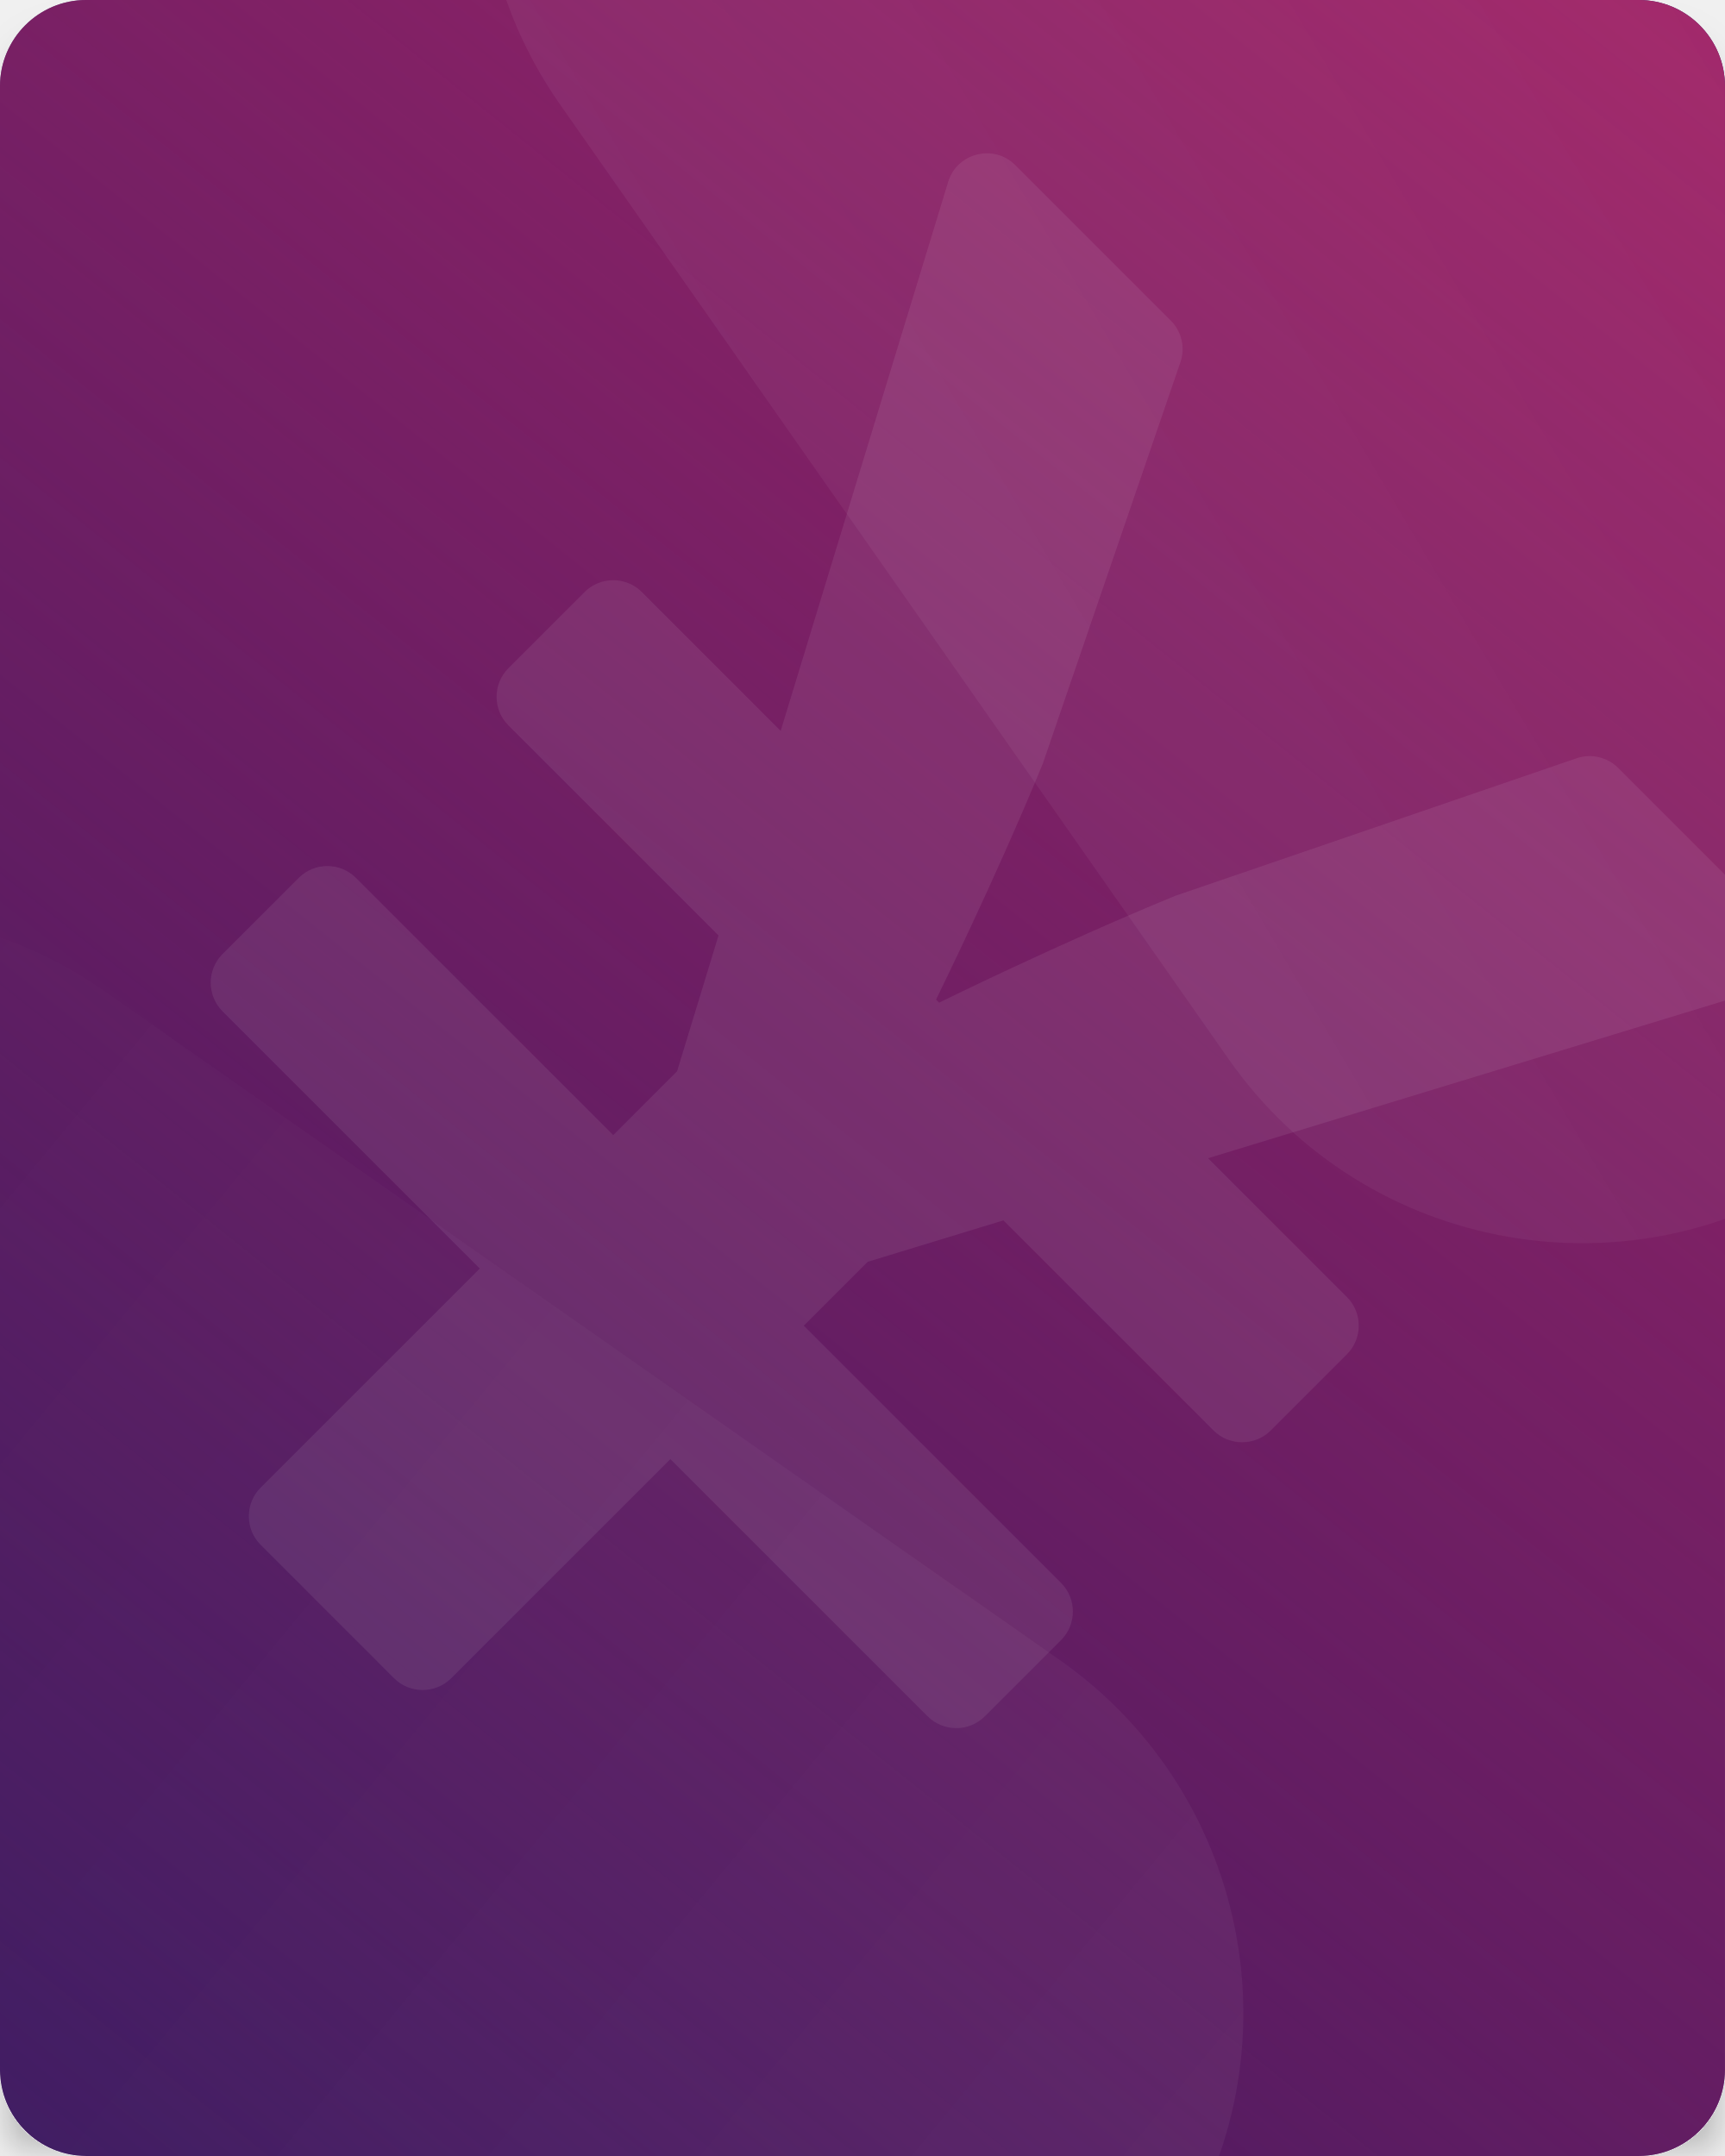
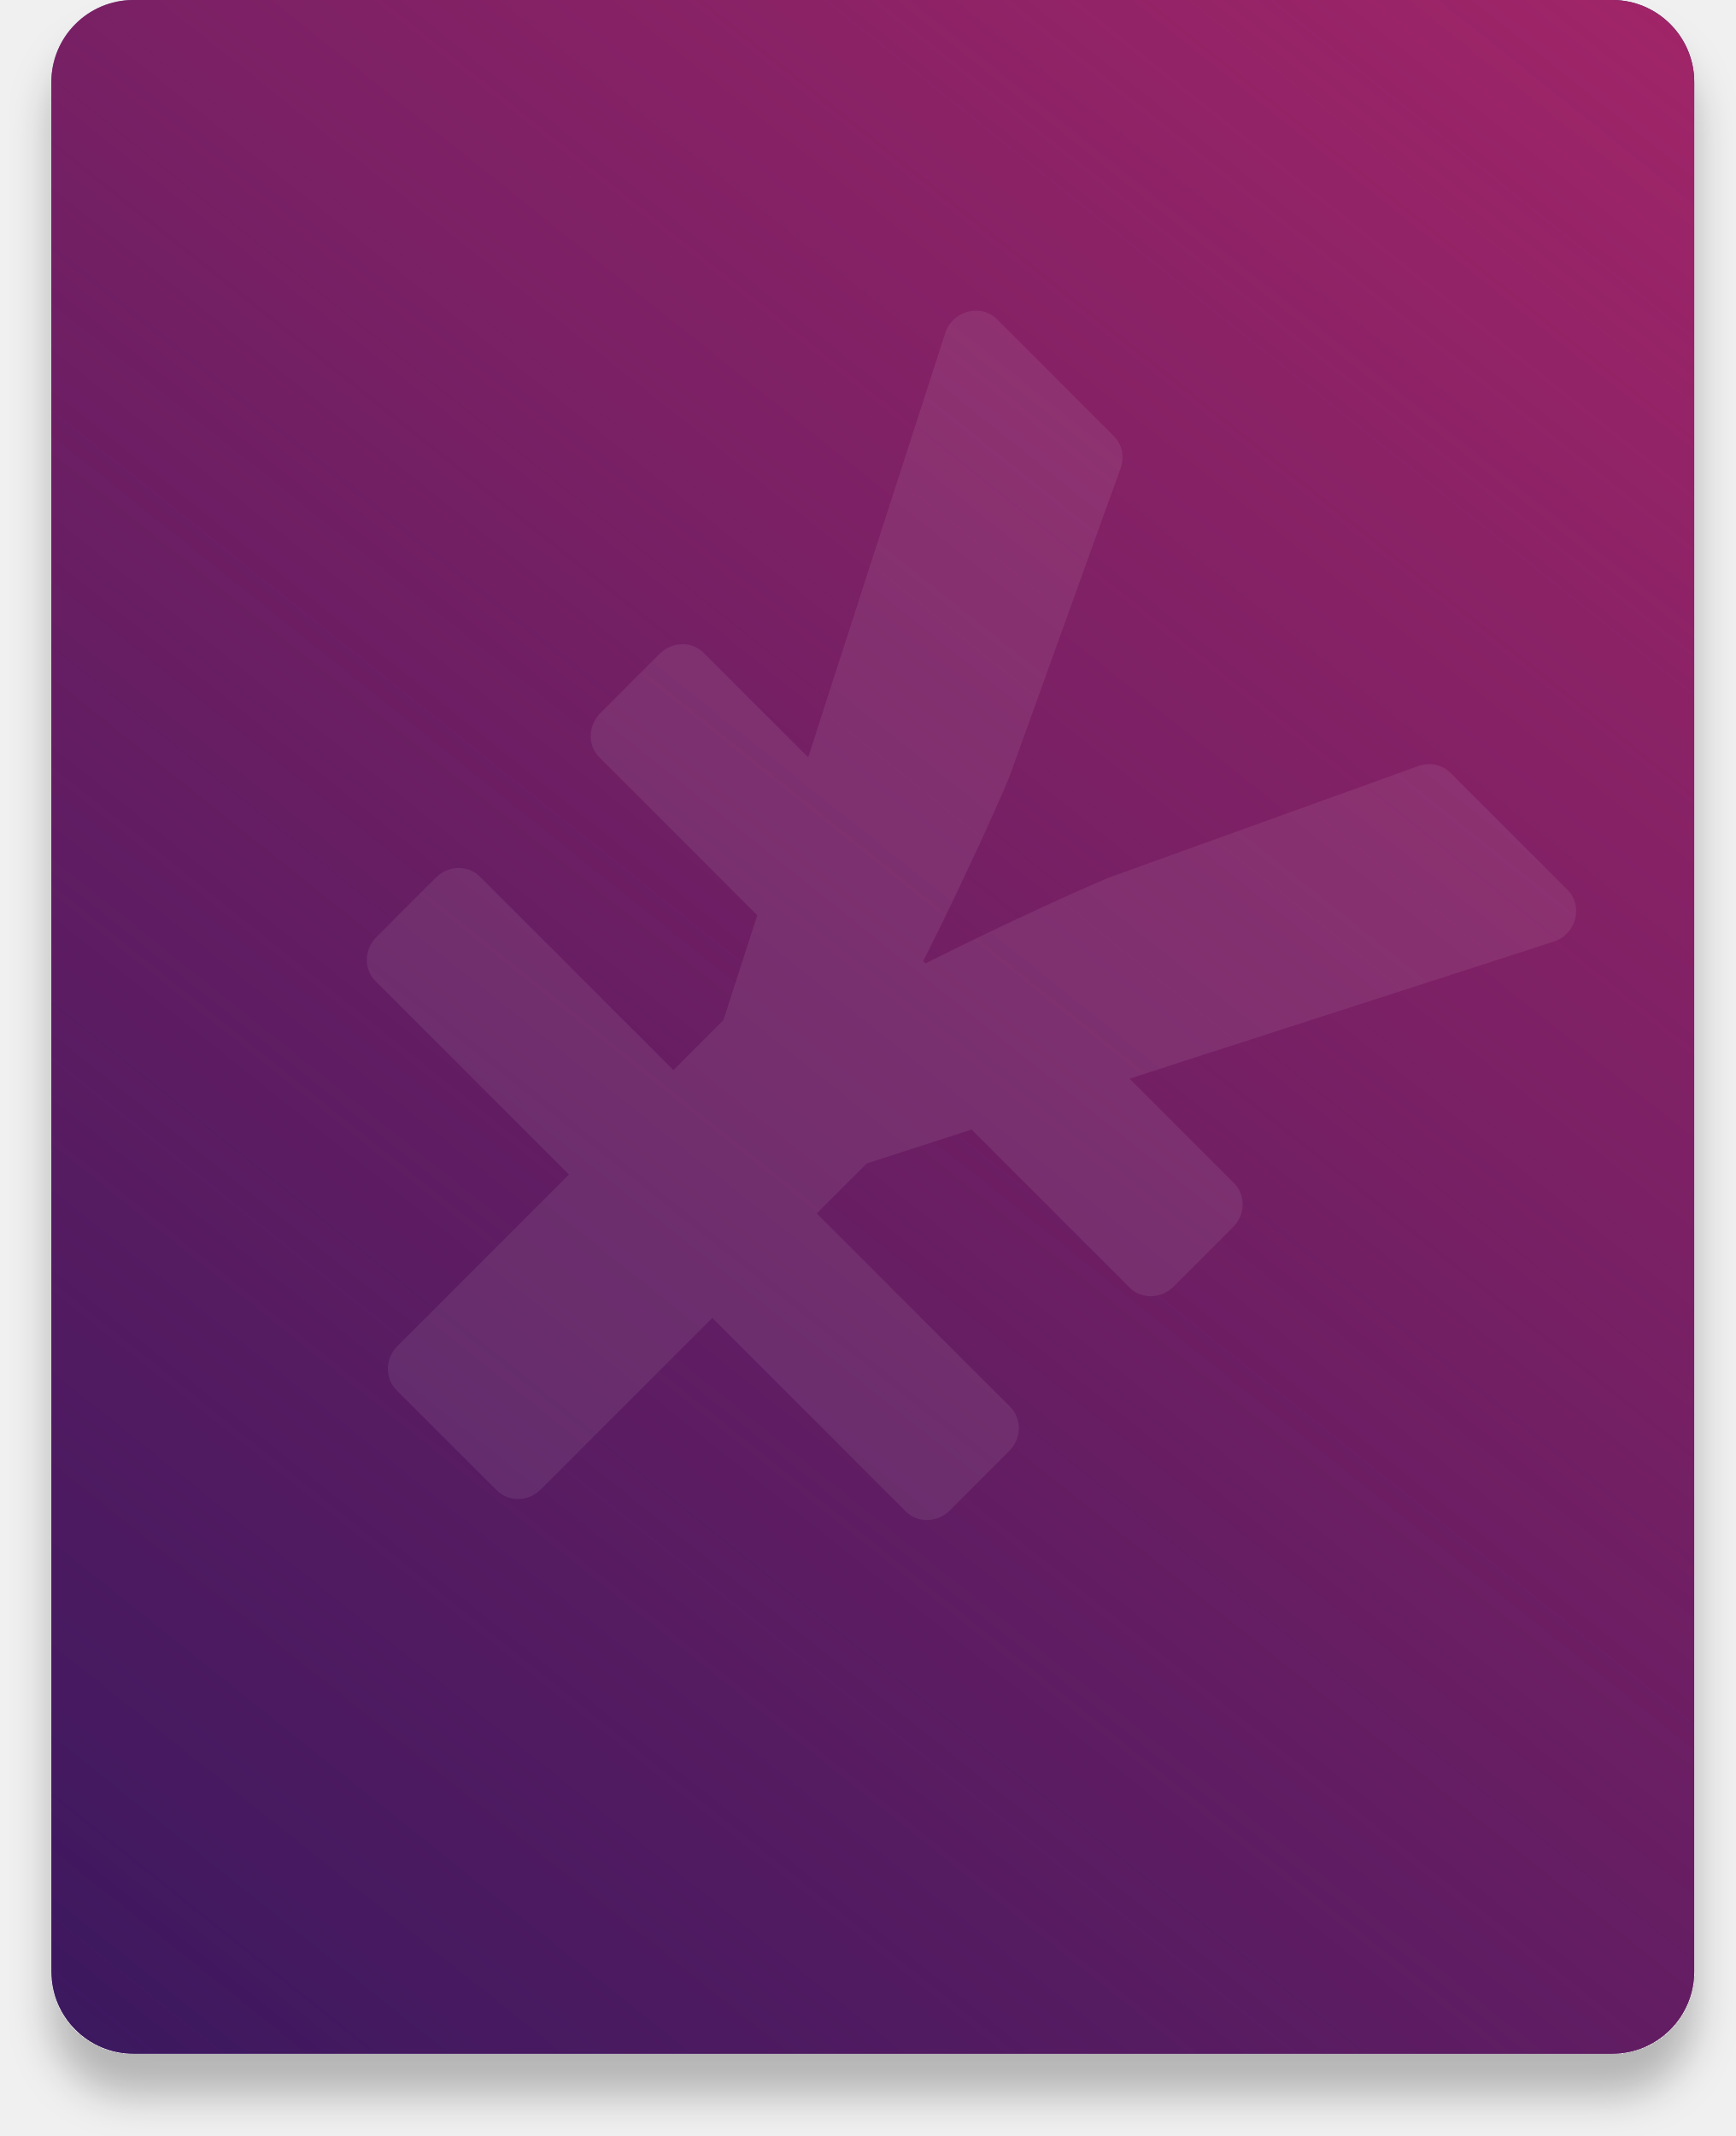
- <svg xmlns="http://www.w3.org/2000/svg" fill="none" viewBox="0 0 160 200">
-   <g filter="url(#a)">
-     <rect width="160" height="200" x="-.002" y="-.001" fill="#3B185F" rx="8" />
-     <rect width="160" height="200" x="-.002" y="-.001" fill="url(#b)" rx="8" />
+ <svg xmlns="http://www.w3.org/2000/svg" width="169" height="208" viewBox="0 0 169 208" fill="none">
+   <g filter="url(#filter0_d)">
+     <rect x="4.998" y="-0.001" width="160" height="200" rx="8" fill="#3B185F" />
+     <rect x="4.998" y="-0.001" width="160" height="200" rx="8" fill="url(#paint0_linear)" />
  </g>
-   <g clip-path="url(#c)">
-     <path fill="#F5F5F5" fill-opacity=".08" d="m164.534 85.676-14.43-14.429c-1.016-1.016-2.519-1.37-3.867-.906l-37.255 12.772c-10.872 4.464-21.876 9.899-21.876 9.899l-.287-.287s5.436-11.004 9.899-21.876L109.49 33.593c.464-1.348.111-2.85-.906-3.867L94.177 15.319c-2.011-2.011-5.414-1.127-6.231 1.547L72.411 67.799 59.529 54.917c-1.458-1.458-3.845-1.458-5.303 0l-7.071 7.071c-1.458 1.458-1.458 3.845 0 5.303l19.49 19.49-3.845 12.595-5.922 5.922L33.012 81.433c-1.458-1.458-3.845-1.458-5.303 0l-7.071 7.071c-1.458 1.458-1.458 3.845 0 5.303l23.865 23.865-20.329 20.329c-1.458 1.458-1.458 3.845 0 5.303l12.374 12.375c1.458 1.458 3.845 1.458 5.303 0l20.329-20.33 23.865 23.865c1.458 1.459 3.845 1.459 5.303 0l7.071-7.071c1.458-1.458 1.458-3.845 0-5.303l-23.865-23.865 5.922-5.922 12.595-3.845 19.49 19.49c1.458 1.458 3.844 1.458 5.303 0l7.071-7.071c1.458-1.459 1.458-3.845 0-5.304l-12.883-12.882 50.934-15.535c2.696-.795 3.558-4.221 1.547-6.231Z" />
-   </g>
-   <rect width="188.143" height="188.143" x="136.912" y="131.032" fill="url(#d)" fill-opacity=".16" rx="40" transform="rotate(-125 136.912 131.032)" />
-   <rect width="188.143" height="188.143" x="131.032" y="176.914" fill="url(#e)" fill-opacity=".16" rx="40" transform="rotate(125 131.032 176.914)" />
+   <path d="M152.649 86.649L141.255 75.255C140.453 74.453 139.248 74.192 138.154 74.588L107.926 85.484C99.093 89.257 90.138 93.815 90.138 93.815L89.911 93.588C89.911 93.588 94.47 84.633 98.243 75.8L109.138 45.572C109.534 44.478 109.273 43.273 108.471 42.471L97.095 31.095C95.507 29.507 92.751 30.274 92.048 32.442L78.706 73.737L68.533 63.565C67.382 62.413 65.459 62.452 64.26 63.651L58.447 69.463C57.249 70.662 57.21 72.585 58.361 73.737L73.751 89.126L70.448 99.337L65.58 104.205L46.736 85.362C45.585 84.21 43.662 84.249 42.463 85.447L36.651 91.26C35.452 92.459 35.413 94.382 36.565 95.533L55.408 114.377L38.697 131.088C37.499 132.287 37.46 134.21 38.611 135.361L48.382 145.132C49.534 146.284 51.457 146.245 52.656 145.046L69.367 128.335L88.21 147.179C89.362 148.331 91.285 148.292 92.484 147.093L98.296 141.281C99.495 140.082 99.534 138.159 98.382 137.007L79.538 118.164L84.406 113.296L94.618 109.993L110.007 125.382C111.159 126.534 113.082 126.495 114.281 125.296L120.093 119.484C121.292 118.285 121.331 116.362 120.179 115.21L110.007 105.038L151.302 91.695C153.487 91.011 154.237 88.237 152.649 86.649V86.649Z" fill="#F5F5F5" fill-opacity="0.08" />
  <defs>
-     <linearGradient id="b" x1="159.998" x2="-.002" y1="-.001" y2="199.999" gradientUnits="userSpaceOnUse">
+     <filter id="filter0_d" x="0.998" y="-0.001" width="168" height="208" filterUnits="userSpaceOnUse" color-interpolation-filters="sRGB">
+       <feFlood flood-opacity="0" result="BackgroundImageFix" />
+       <feColorMatrix in="SourceAlpha" type="matrix" values="0 0 0 0 0 0 0 0 0 0 0 0 0 0 0 0 0 0 127 0" result="hardAlpha" />
+       <feOffset dy="4" />
+       <feGaussianBlur stdDeviation="2" />
+       <feComposite in2="hardAlpha" operator="out" />
+       <feColorMatrix type="matrix" values="0 0 0 0 0 0 0 0 0 0 0 0 0 0 0 0 0 0 0.25 0" />
+       <feBlend mode="normal" in2="BackgroundImageFix" result="effect1_dropShadow" />
+       <feBlend mode="normal" in="SourceGraphic" in2="effect1_dropShadow" result="shape" />
+     </filter>
+     <linearGradient id="paint0_linear" x1="164.998" y1="-0.001" x2="4.998" y2="199.999" gradientUnits="userSpaceOnUse">
      <stop stop-color="#A12568" />
      <stop offset="1" stop-color="#A12568" stop-opacity="0" />
    </linearGradient>
-     <linearGradient id="d" x1="279.454" x2="230.984" y1="-296.783" y2="319.176" gradientUnits="userSpaceOnUse">
-       <stop stop-color="#fff" />
-       <stop offset="1" stop-color="#fff" stop-opacity="0" />
-     </linearGradient>
-     <linearGradient id="e" x1="273.574" x2="225.104" y1="-250.901" y2="365.058" gradientUnits="userSpaceOnUse">
-       <stop stop-color="#fff" />
-       <stop offset="1" stop-color="#fff" stop-opacity="0" />
-     </linearGradient>
-     <clipPath id="c">
-       <path fill="#fff" d="M0 0h120v160H0z" transform="rotate(45 45.79289 113.968)" />
-     </clipPath>
-     <filter id="a" width="168" height="208" x="-4.002" y="-.001" color-interpolation-filters="sRGB" filterUnits="userSpaceOnUse">
-       <feFlood flood-opacity="0" result="BackgroundImageFix" />
-       <feColorMatrix in="SourceAlpha" result="hardAlpha" values="0 0 0 0 0 0 0 0 0 0 0 0 0 0 0 0 0 0 127 0" />
-       <feOffset dy="4" />
-       <feGaussianBlur stdDeviation="2" />
-       <feComposite in2="hardAlpha" operator="out" />
-       <feColorMatrix values="0 0 0 0 0 0 0 0 0 0 0 0 0 0 0 0 0 0 0.25 0" />
-       <feBlend in2="BackgroundImageFix" result="effect1_dropShadow" />
-       <feBlend in="SourceGraphic" in2="effect1_dropShadow" result="shape" />
-     </filter>
  </defs>
</svg>
